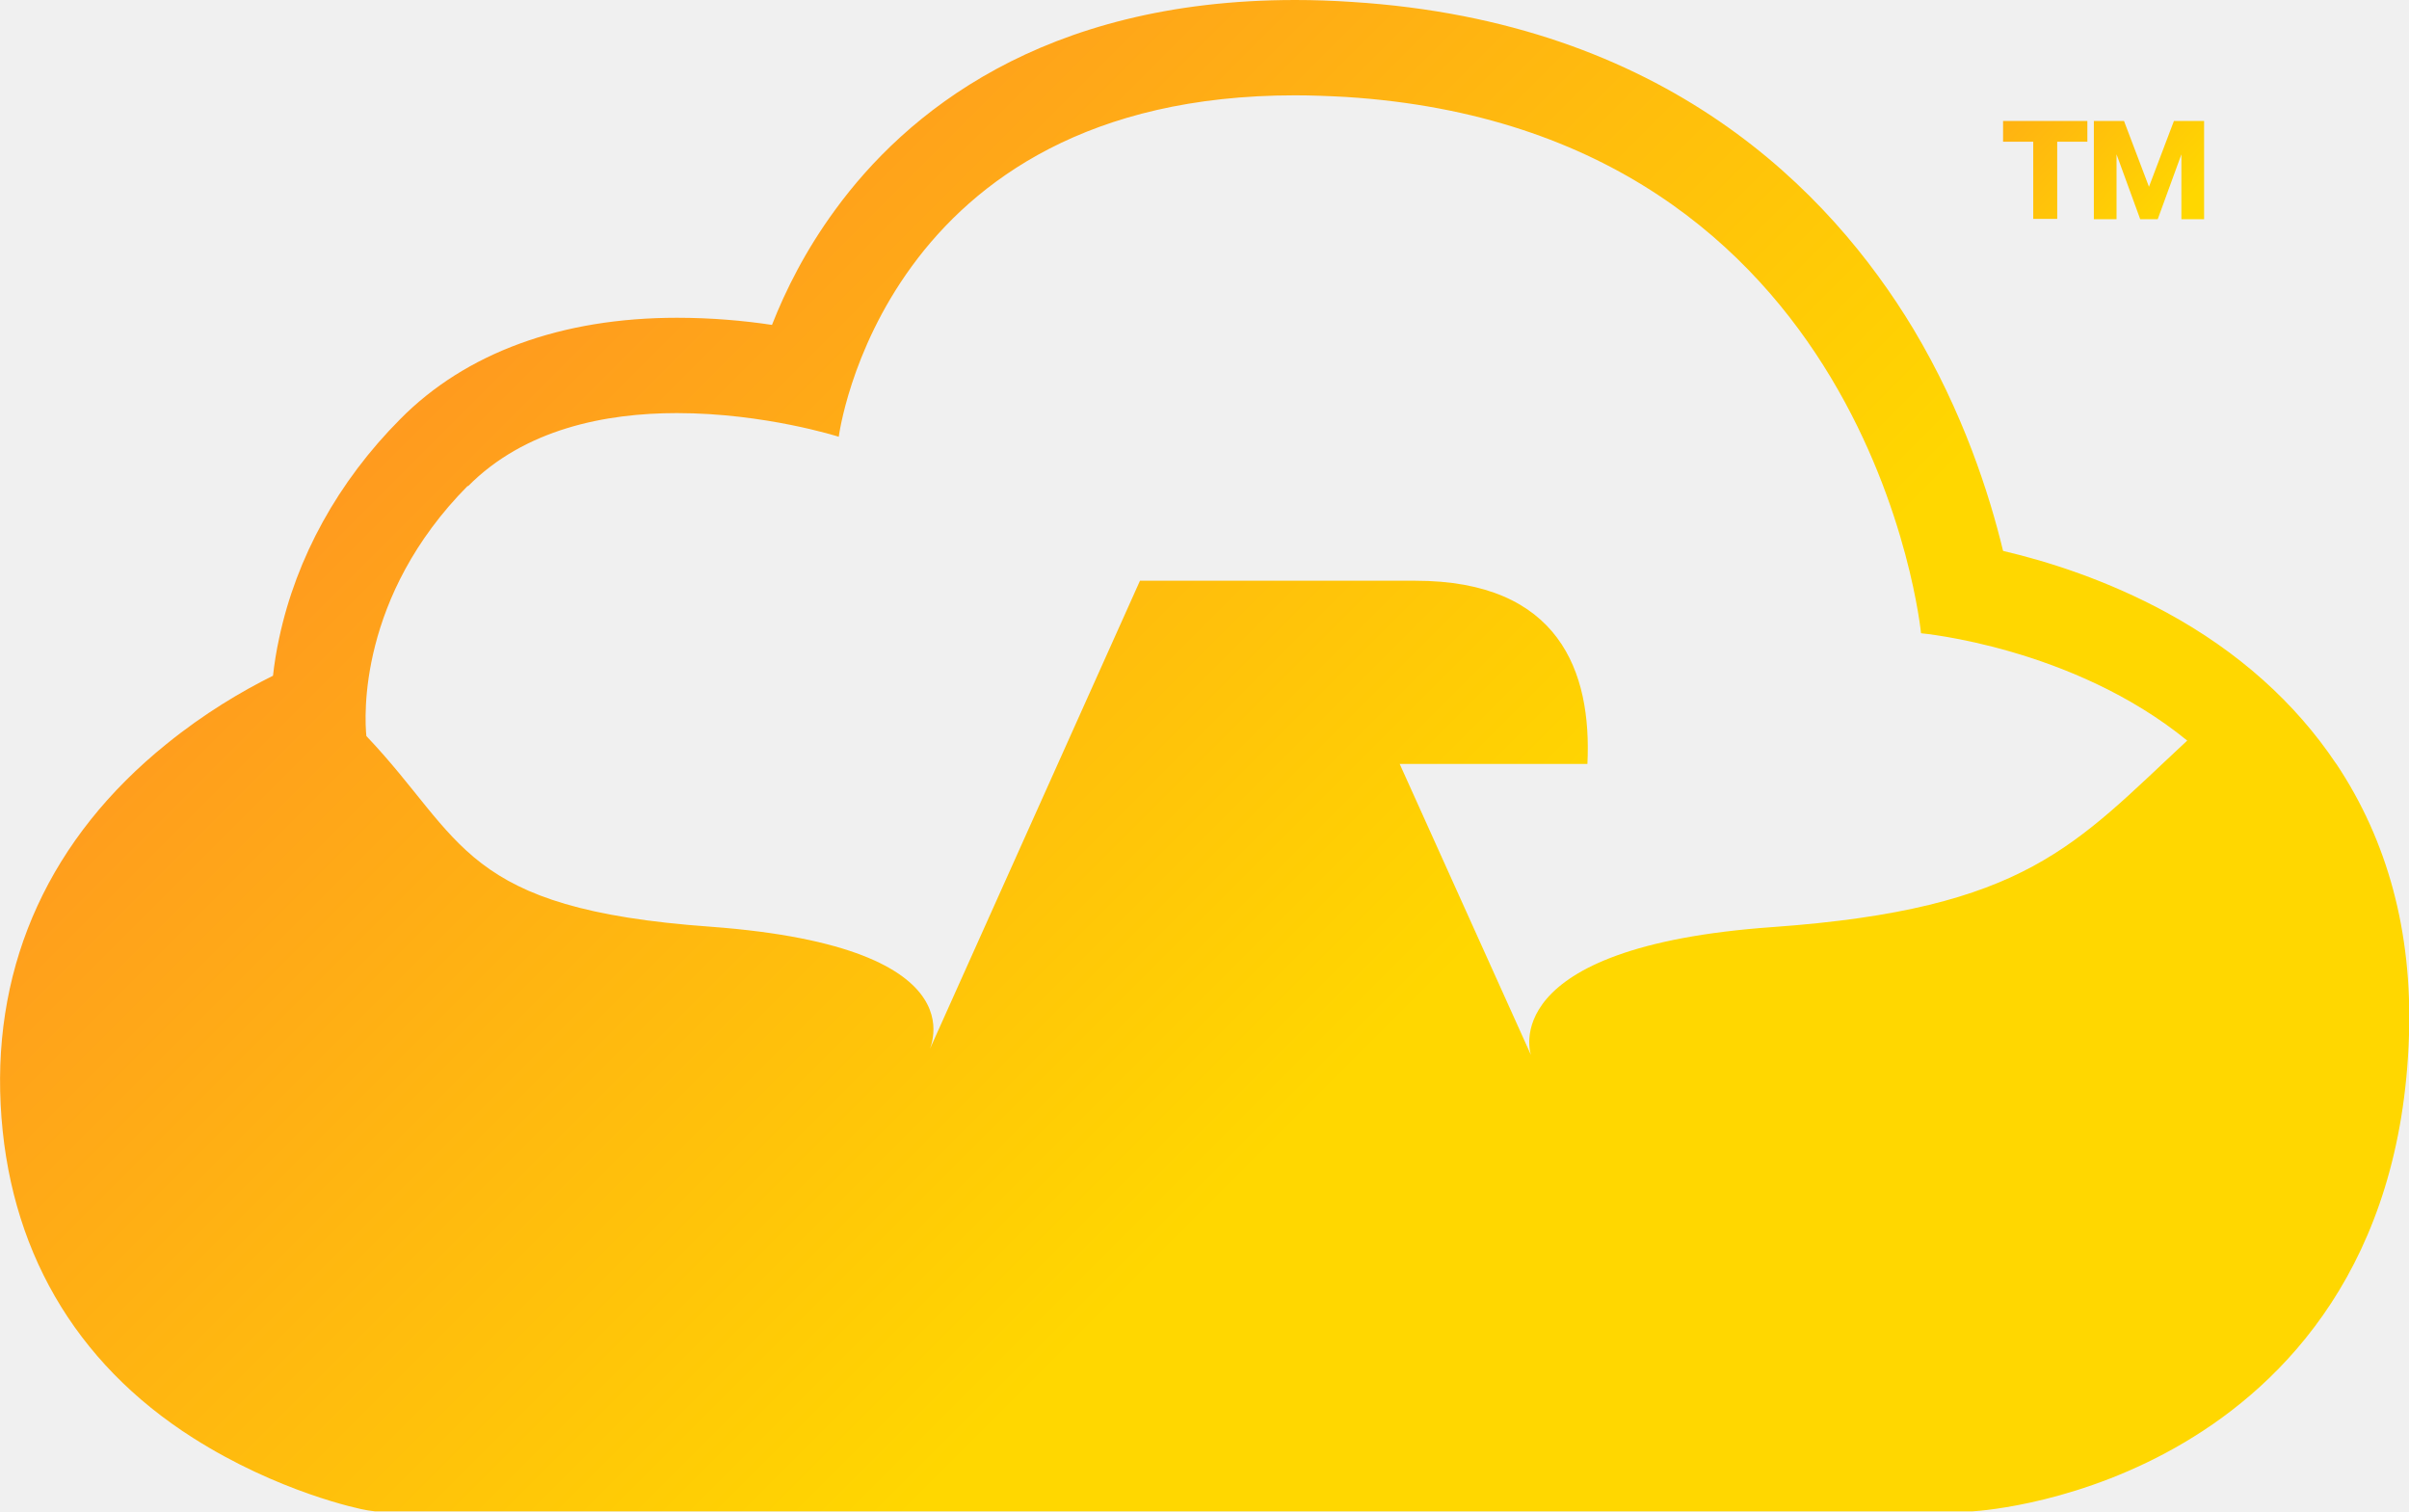
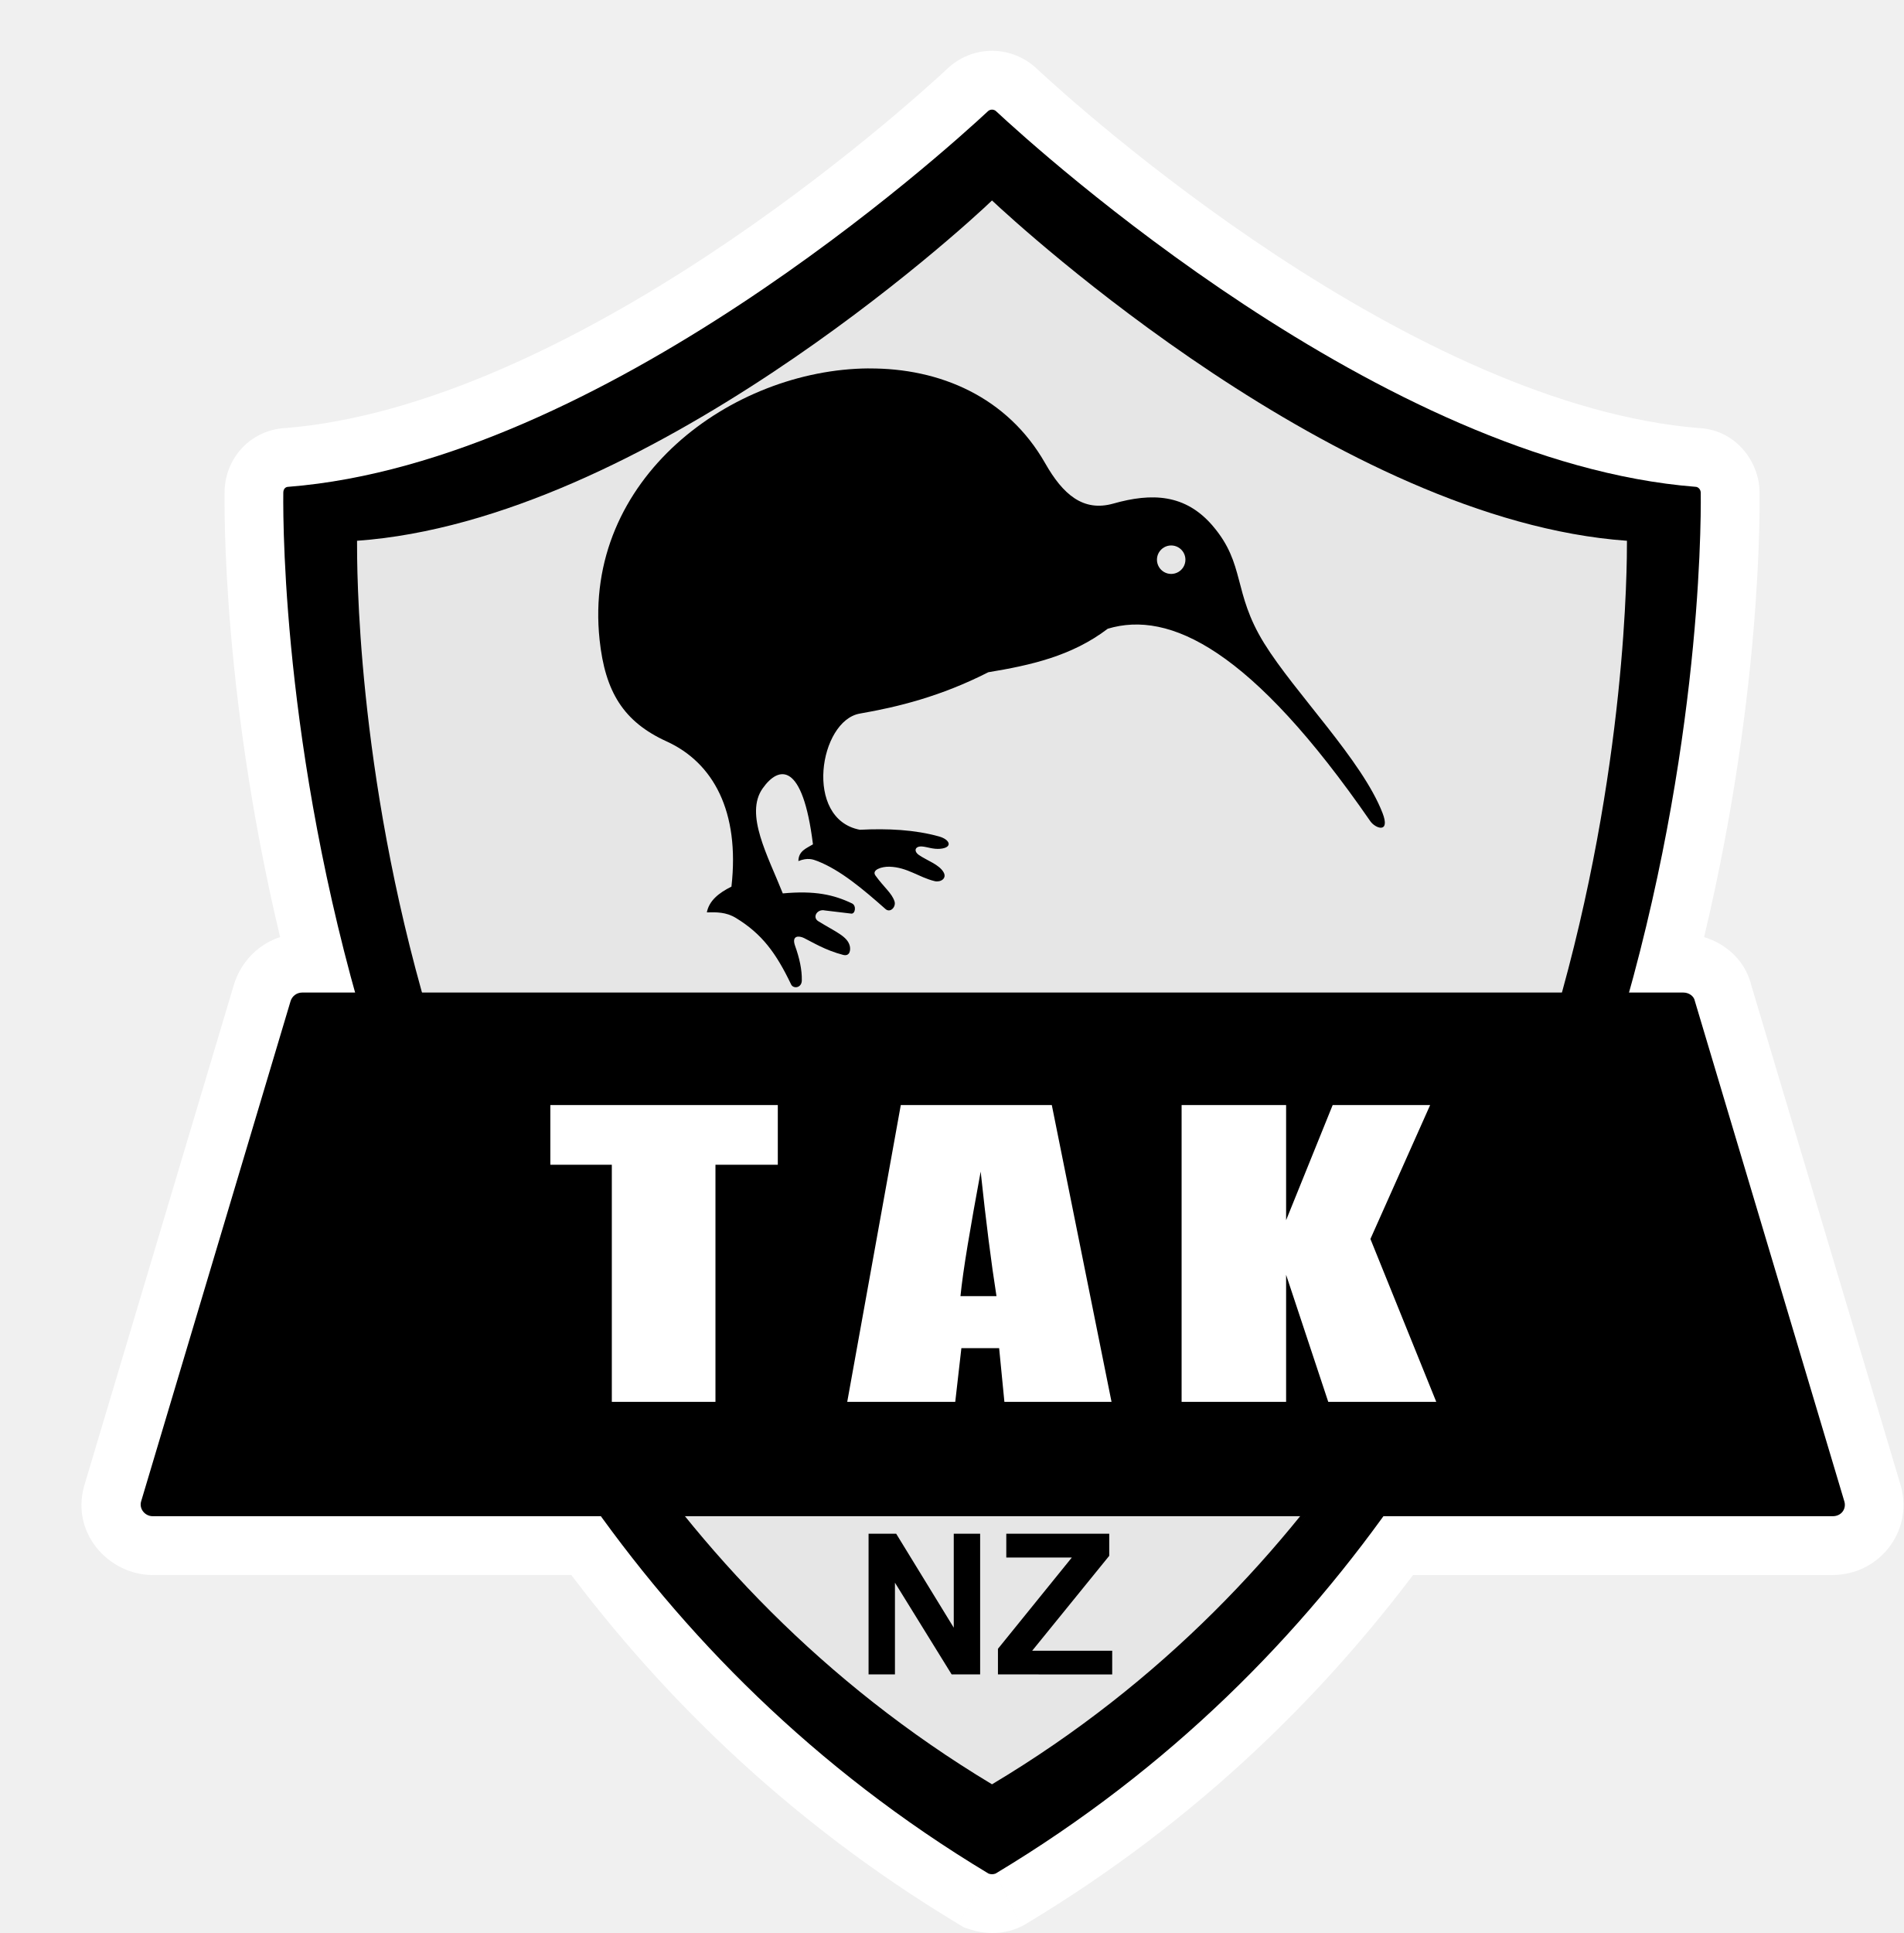
- <svg xmlns="http://www.w3.org/2000/svg" id="Layer_1" viewBox="0 0 74.3 46.62">
-   <defs>
-     <style>.cls-1{fill:url(#linear-gradient-2);}.cls-2{fill:url(#linear-gradient);}</style>
-     <linearGradient id="linear-gradient" x1="14.38" y1="8.93" x2="66.92" y2="61.47" gradientUnits="userSpaceOnUse">
-       <stop offset="0" stop-color="#ff9820" />
-       <stop offset=".42" stop-color="#ffce04" />
-       <stop offset=".49" stop-color="gold" />
-     </linearGradient>
-     <linearGradient id="linear-gradient-2" x1="59.27" y1="-.38" x2="72.74" y2="12.08" gradientUnits="userSpaceOnUse">
-       <stop offset="0" stop-color="#ff9820" />
-       <stop offset=".29" stop-color="#ffb610" />
-       <stop offset=".57" stop-color="gold" />
-     </linearGradient>
-   </defs>
-   <path class="cls-2" d="M72.05,23.55c-1.26-1.88-3.01-3.45-5.21-4.65-1.85-1.01-3.69-1.59-5.06-1.91-.42-1.74-1.23-4.28-2.77-6.85C56.44,5.88,51.37.67,41.7.06c-.59-.04-1.18-.06-1.75-.06-7.82,0-12.04,3.52-14.19,6.47-.91,1.24-1.53,2.48-1.95,3.55-.86-.13-1.86-.22-2.93-.22-3.56,0-6.52,1.08-8.54,3.13-1.91,1.92-3.2,4.26-3.73,6.75-.09.41-.15.8-.19,1.16-.95.47-2.12,1.16-3.29,2.11C1.56,25.83-.2,29.67.02,34.06c.22,4.41,2.27,7.96,5.94,10.29,2.6,1.65,5.1,2.19,5.38,2.23l.22.03h.22s48.86,0,48.86,0h.1s.1,0,.1,0c.34-.02,3.39-.26,6.54-2.13,3.04-1.8,6.7-5.45,6.92-12.56.1-3.18-.66-5.99-2.24-8.36ZM14.43,15c1.75-1.77,4.24-2.26,6.45-2.26,2.71,0,4.99.73,4.99.73,0,0,1.33-10.53,14.07-10.53.5,0,1.03.02,1.57.05,16.24,1.03,17.74,16.54,17.74,16.54,0,0,4.67.42,8.21,3.31-3.47,3.22-4.95,5.19-12.77,5.75-8.65.61-7.47,3.95-7.47,3.95l-4.05-8.98h5.79c.14-2.85-.87-5.65-5.31-5.65h-8.49l-6.56,14.62s1.96-3.31-6.69-3.95c-7.69-.55-7.58-2.69-10.61-5.88-.06-.58-.26-4.3,3.13-7.72Z" />
-   <path class="cls-1" d="M61.79,3.73h2.59v.64h-.93v2.38h-.74v-2.38h-.93v-.64ZM67.05,3.73l-.77,2.03-.77-2.03h-.93v3.03h.7v-2l.73,2h.54l.73-2v2h.7v-3.03h-.93Z" />
+ <svg xmlns="http://www.w3.org/2000/svg" viewBox="-.005 -.005 1024 1039.657">
+   <g transform="translate(540 540)" />
+   <g transform="translate(540 540)" />
+   <path fill="none" d="M-.005-.005H98.78V98.78H-.005z" vector-effect="non-scaling-stroke" />
+   <path fill="#fff" fill-rule="evenodd" d="M744.151 815.498c-52.086 71.967-120.038 139.008-208.671 192.21a5.33 5.33 0 0 1-3.784 0c-88.55-53.253-156.462-120.289-208.538-192.21H81.925c-4.255 0-7.557-4.132-6.144-8.253l80.323-268.81a6.5 6.5 0 0 1 6.144-4.593h28.682c-38.139-137.324-38.825-249.477-38.61-268.81 0-1.828.942-3.21 2.831-3.21C323.804 248.51 508.533 81.081 531.215 59.976a3.25 3.25 0 0 1 4.726 0C558.617 81.081 743.342 248.51 912.01 261.817c1.413 0 2.831 1.382 2.831 3.21.215 19.318-.471 131.497-38.564 268.81h29.117c2.831 0 5.673 1.828 6.144 4.593l80.317 268.81c1.423 4.132-1.413 8.253-6.139 8.253z" vector-effect="non-scaling-stroke" />
+   <path fill="#fff" d="m535.572 1007.688 13.809 28.452 1.26-.614 1.198-.722zm208.671-192.205v-31.621h-16.148l-9.467 13.087zm-212.449 192.205-16.297 27.105 3.108 1.879 3.446 1.106zm-208.532-192.2 25.615-18.545-9.467-13.076h-16.148zm-247.383-8.259 29.906 10.266.205-.609.184-.609zm80.323-268.81-29.906-10.266-.205.609-.184.62zm34.821-4.593v31.621h41.6l-11.131-40.084zm-38.61-268.805 31.611.358v-.358zm2.831-3.21v31.621h1.249l1.249-.102zM531.313 59.97l21.54 23.148.246-.225.236-.236zm4.726 0-22.036 22.687.246.236.246.225zm376.069 201.841-2.478 31.519 1.239.102h1.249zm2.831 3.21h-31.621v.358zm-38.564 268.81-30.469-8.453-11.116 40.069h41.585zm35.251 4.593-31.165 5.345.328 1.879.538 1.818zm80.323 268.81-30.3 9.052.184.609.205.609zm-440.11 227.569c92.677-55.613 163.692-125.727 218.01-200.781l-51.231-37.084c-49.859 68.89-114.739 132.864-199.327 183.624zm-29.793 2.975c5.919 1.915 16.44 3.635 27.32-1.638l-27.617-56.888a28.16 28.16 0 0 1 12.093-2.831 25.1 25.1 0 0 1 7.67 1.188zM297.647 834.022c54.298 74.998 125.271 145.085 217.846 200.75l32.589-54.195c-84.516-50.826-149.361-114.806-199.214-183.649zm25.615-50.166H82.022v63.237h241.239zm-241.239 0c15.13 0 30.126 15.078 23.762 33.633l-59.817-20.526c-9.196 26.803 12.416 50.145 36.05 50.145zm24.156 32.42 80.323-268.81-60.6-18.104-80.323 268.81zm79.928-267.592a25.19 25.19 0 0 1-23.762 16.768v-63.236c-17.7 0-31.176 11.745-36.05 25.943zm-23.762 16.768h28.682v-63.236h-28.682zm-41.539-300.79c-.236 21.043.548 136.428 39.757 277.622l60.933-16.927c-37.059-133.448-37.652-242.376-37.453-259.983zm34.452-34.478a34.25 34.25 0 0 0-26.527 12.436 35.23 35.23 0 0 0-7.926 22.405h63.237c0 4.111-1.034 11.167-6.513 17.812a28.98 28.98 0 0 1-22.282 10.588zM509.773 36.818c-10.67 9.938-61.082 55.772-129.137 100.593-68.889 45.358-151.721 86.876-227.876 92.887l4.977 63.048c92.503-7.296 186.368-56.151 257.679-103.101 72.141-47.503 125.435-95.939 137.436-107.105zm48.292.461a35.07 35.07 0 0 0-24.392-9.969 35.02 35.02 0 0 0-24.392 9.969l44.058 45.368a28.26 28.26 0 0 1-19.661 7.905 28.26 28.26 0 0 1-19.661-7.905zm356.531 193.004c-76.155-6.006-158.986-47.514-227.876-92.887-68.055-44.81-118.467-90.655-129.137-100.582l-43.08 46.305c12.006 11.167 65.295 59.602 137.436 107.105 71.311 46.956 165.176 95.816 257.679 103.101zm31.974 34.739c0-16.988-13.353-34.842-34.452-34.842v63.237c-18.258 0-28.785-15.078-28.785-28.411zM906.859 542.29c39.158-141.184 39.941-256.579 39.711-277.622l-63.237.722c.205 17.597-.404 126.556-37.422 260.004zm-30.469 23.168h29.117v-63.237H876.39zm29.117 0a24.68 24.68 0 0 1-14.438-4.639 26.42 26.42 0 0 1-10.578-17.039l62.326-10.701c-3.784-22.036-23.654-30.858-37.309-30.858zm-24.156-17.981 80.323 268.81 60.6-18.104-80.323-268.81zm80.696 270.024a25.5 25.5 0 0 1 3.538-23.148 25.19 25.19 0 0 1 20.229-10.486v63.237c25.907 0 44.677-25.006 36.055-50.145zm23.762-33.633H744.243v63.237h241.572z" vector-effect="non-scaling-stroke" />
+   <path d="M535.552 1007.698c376.059-225.69 379.843-700.928 379.372-742.666 0-1.828-1.413-3.21-2.831-3.21C743.425 248.51 558.711 81.081 536.024 59.976a3.25 3.25 0 0 0-4.726 0C508.622 81.081 323.897 248.51 155.229 261.817c-1.889 0-2.831 1.382-2.831 3.21-.471 41.743 3.313 516.516 379.372 742.666a5.27 5.27 0 0 0 3.773 0" vector-effect="non-scaling-stroke" />
+   <path fill="#e6e6e6" d="M534.159 961.408c355.758-211.922 342.999-672.02 342.999-672.02-162.524-11.008-342.999-183.496-342.999-183.496S353.69 278.83 191.165 289.388c-.471 0-12.759 459.633 342.994 672.02" vector-effect="non-scaling-stroke" />
+   <path d="m534.118 962.877-.942-.456c-184.253-109.635-267.878-287.16-305.664-416.522-41.103-139.904-38.272-255.503-38.272-256.881v-1.372h1.413c160.148-10.547 340.618-181.658 342.047-183.04l.942-.922.942.922c1.889 1.828 182.354 172.477 342.052 183.035h1.413v1.372c0 1.382 2.831 116.972-38.272 256.881-37.791 129.362-121.421 306.432-305.664 416.522zm-342.051-672.02c0 13.307-.471 122.936 38.272 254.587 37.791 128.44 120.955 304.589 303.309 414.234 182.84-109.189 265.989-285.338 303.309-414.244 38.272-131.656 38.272-241.746 38.272-254.587-154.491-11.008-326.451-168.817-341.581-183.035-14.643 14.213-187.09 172.012-341.586 183.035z" vector-effect="non-scaling-stroke" />
+   <path d="M985.923 815.483H82.145c-4.255 0-7.557-4.132-6.144-8.253l80.317-268.81a6.5 6.5 0 0 1 6.144-4.582H905.62c2.831 0 5.668 1.828 6.144 4.582l80.323 268.81c1.413 4.132-1.413 8.253-6.149 8.253z" vector-effect="non-scaling-stroke" />
+   <path fill="#fff" d="M418.422 594.35v32.108h-33.541v127.519h-55.752V626.458h-33.075V594.35zm147.4 0 32.128 159.636h-57.631l-2.831-28.897h-20.311l-3.302 28.897h-58.108l28.815-159.636zm-29.763 102.758c-2.831-17.889-5.668-40.361-8.504-66.98-5.668 30.735-9.446 52.746-10.87 66.98zM769.347 594.35l-32.128 72.018 35.43 87.619h-58.107l-22.676-68.352v68.352h-56.218V594.351h56.218v61.921l25.047-61.921z" vector-effect="non-scaling-stroke" />
+   <path d="M467.261 198.139c-73.277.538-153.979 58.993-144.712 145.981 2.975 27.93 12.815 44.058 36.07 54.646 25.108 11.443 39.434 37.724 34.862 78.106-6.871 3.374-12.037 7.624-13.23 13.839 5.212-.113 10.332-.215 15.621 3 14.06 8.556 21.642 18.924 29.716 35.768 1.188 2.468 5.663 1.961 5.75-2.125.123-5.852-1.28-12.073-3.615-18.621-2.043-5.75 2.115-5.524 4.787-4.224 4.424 2.156 11.3 6.523 21.012 9.062 3.727.978 4.147-2.683 3.615-4.828-1.29-5.202-7.613-7.511-16.957-13.297-3.333-2.063-.64-6.728 3.569-5.77l13.993 1.674c2.324.527 3.159-4.224.609-5.448-9.815-4.705-19.978-6.984-37.248-5.391-8.028-20.239-20.618-42.604-10.839-56.474 8.735-12.396 21.581-14.341 27.064 30.075-3.456 2.145-7.762 3.482-7.834 9.006 4.977-1.961 7.752-.968 10.23 0 12.385 4.838 24.53 15.094 36.634 25.8 2.58 2.278 5.821-1.188 4.828-4.178-1.485-4.49-5.571-7.368-10.23-13.839-2.237-3.108 3.482-4.874 7.526-4.751 9.58.271 15.821 5.719 24.325 7.762 3.098.742 6.738-1.362 4.787-4.787-2.406-4.209-8.996-6.308-13.261-9.277-3.011-2.094-2.089-4.931 1.864-4.562 2.693.246 5.862 1.572 9.61 1.224 6.871-.64 5.335-4.951-.609-6.615-13.158-3.671-27.581-4.367-42.644-3.615-30.31-5.78-21.821-58.701 0-62.49 20.449-3.548 43.54-9.216 69.1-22.231 22.6-3.748 44.831-8.607 64.266-23.404 33.265-10.004 77.373 11.136 141.235 103.511 2.714 3.932 10.941 6.871 6.584-4.393-10.993-28.436-47.145-64.543-63.708-91.336-17.004-27.505-9.917-42.348-27.628-63.089-14.746-17.275-32.85-17.843-53.478-12.006-16.225 4.582-27.131-4.915-36.634-21.632-20.306-35.692-56.668-51.323-95.043-51.041m162.775 95.196a7.66 7.66 0 0 1 6.666 11.469 7.68 7.68 0 0 1-6.625 3.85 7.66 7.66 0 0 1-6.666-11.469 7.68 7.68 0 0 1 6.625-3.85" vector-effect="non-scaling-stroke" />
+   <path d="M467.246 900.572v-75.663h14.863l30.966 50.529v-50.529h14.193v75.663h-15.329l-30.5-49.341v49.341Zm69.601 0v-13.778l39.741-49.08h-35.251v-12.8h55.378v11.873l-41.446 51.041h43.044v12.749Z" style="text-transform:uppercase;text-wrap-mode:nowrap" />
</svg>
